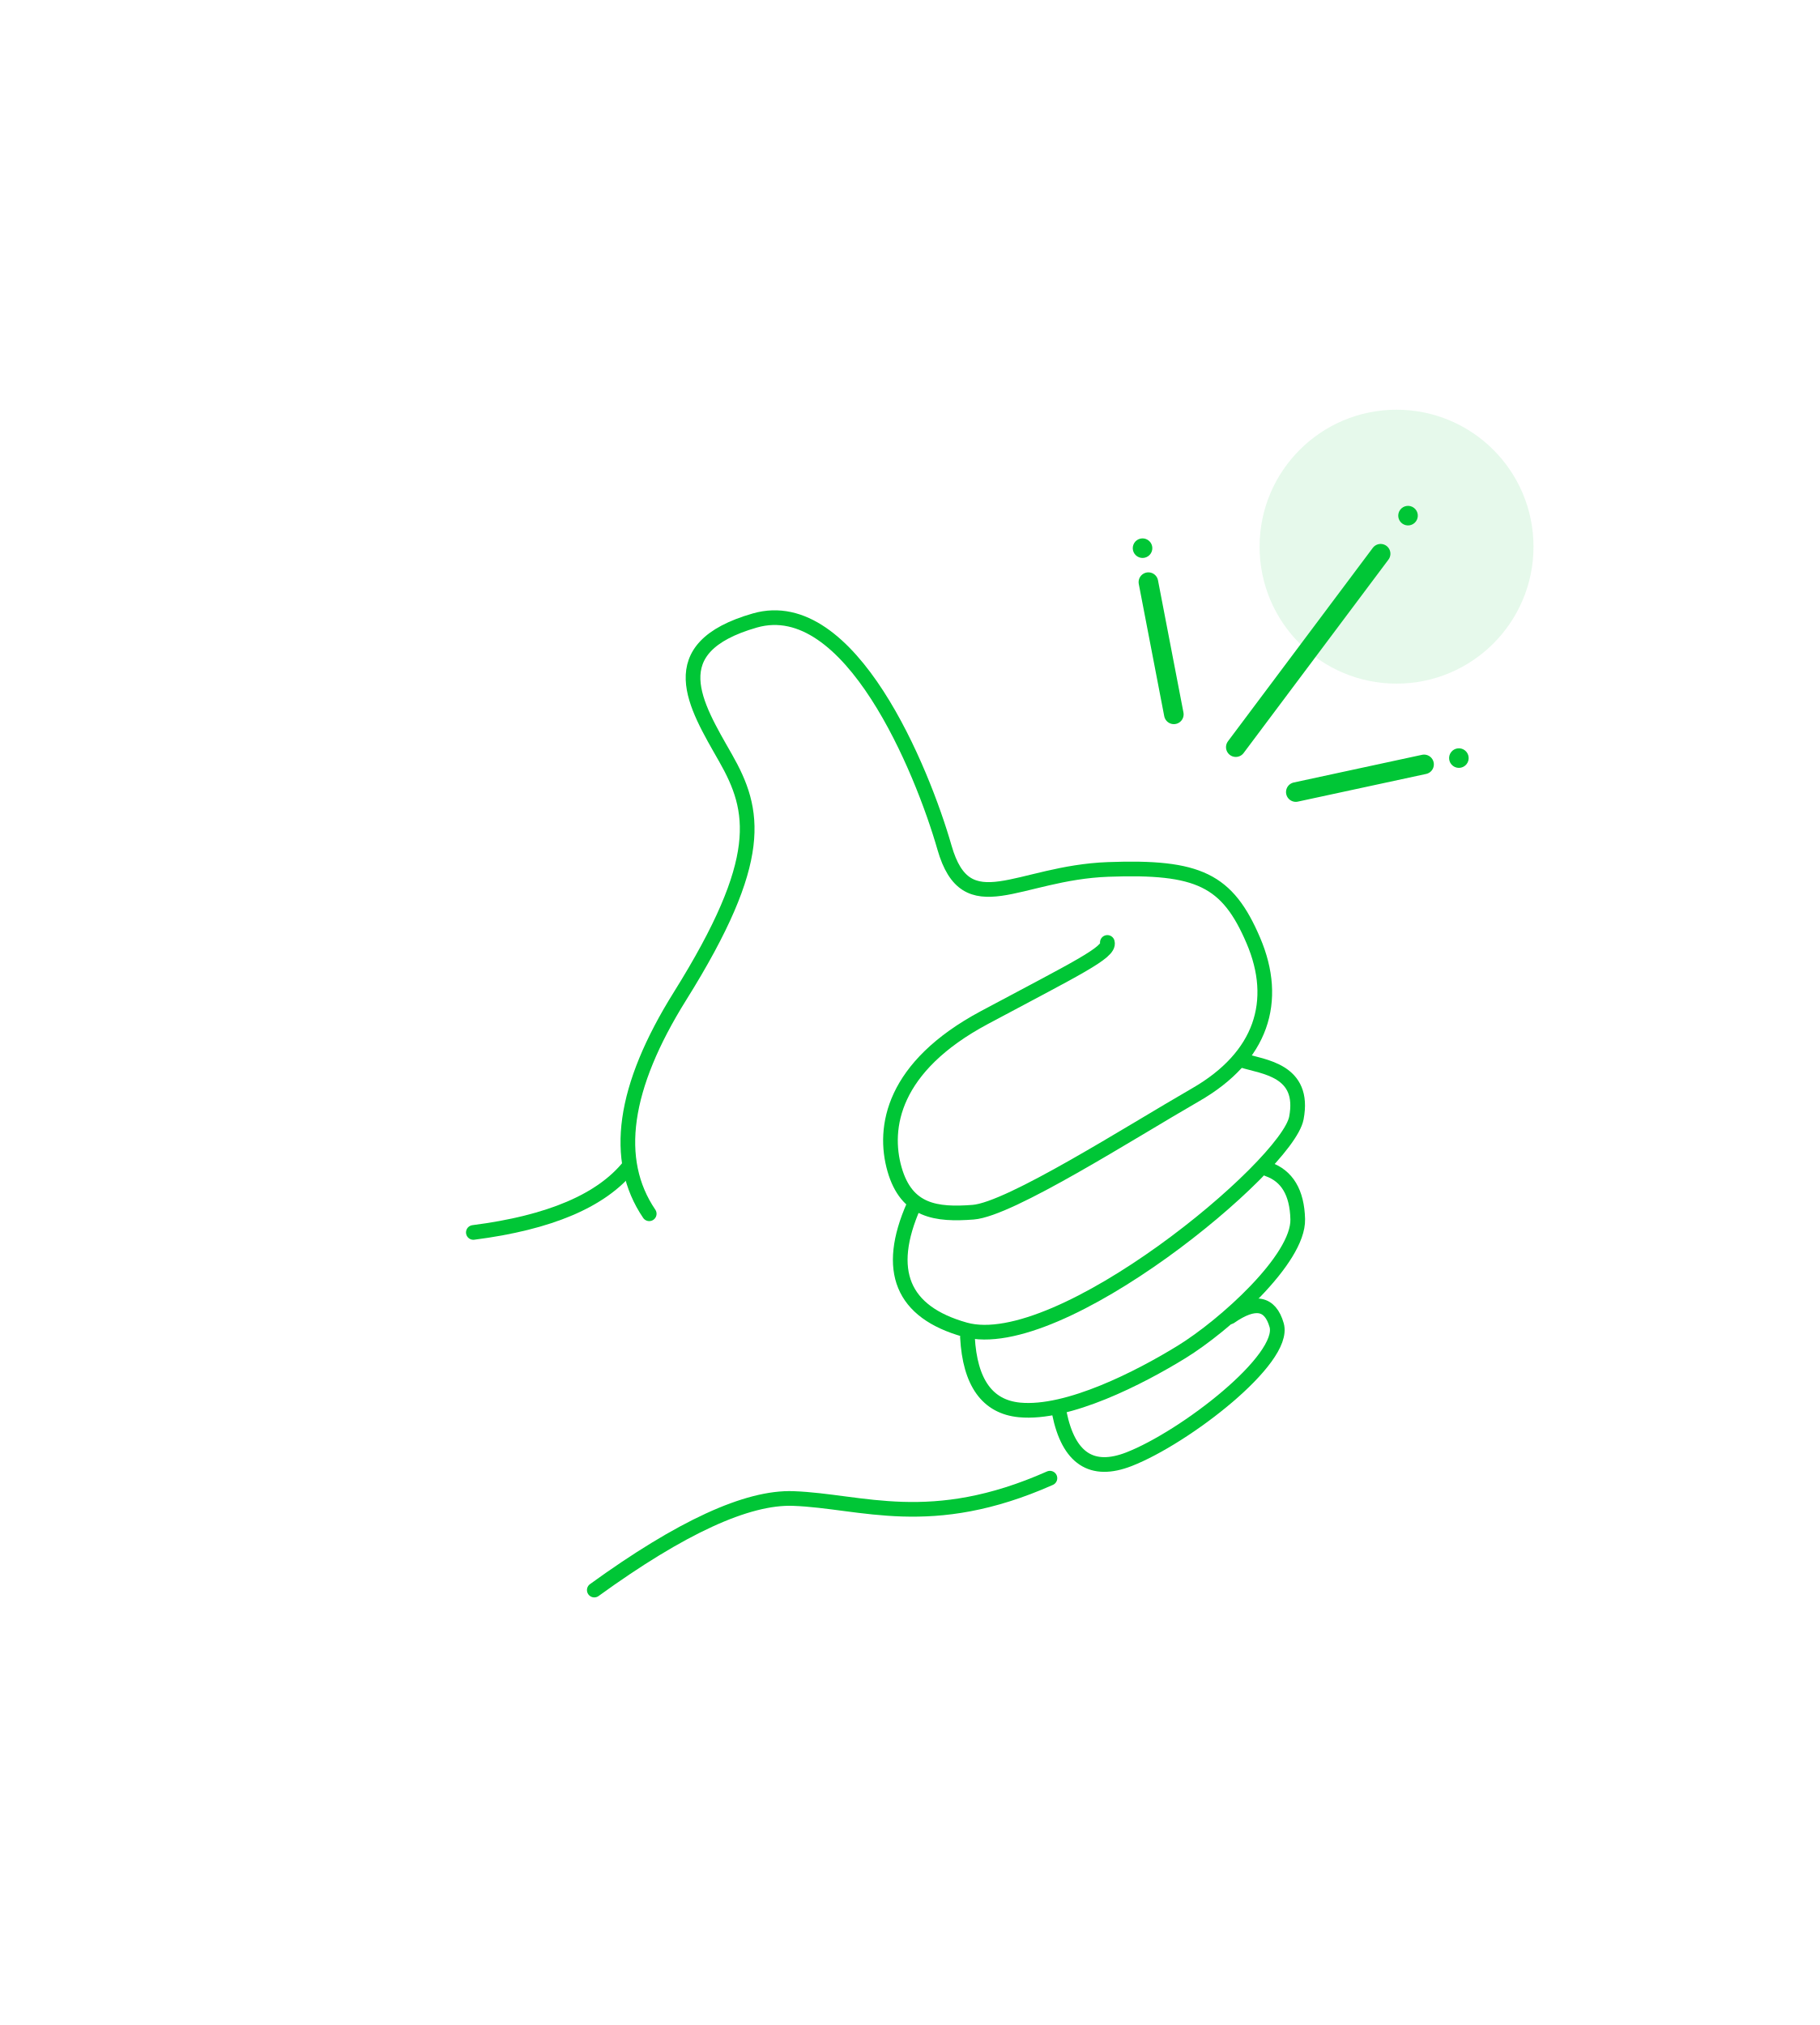
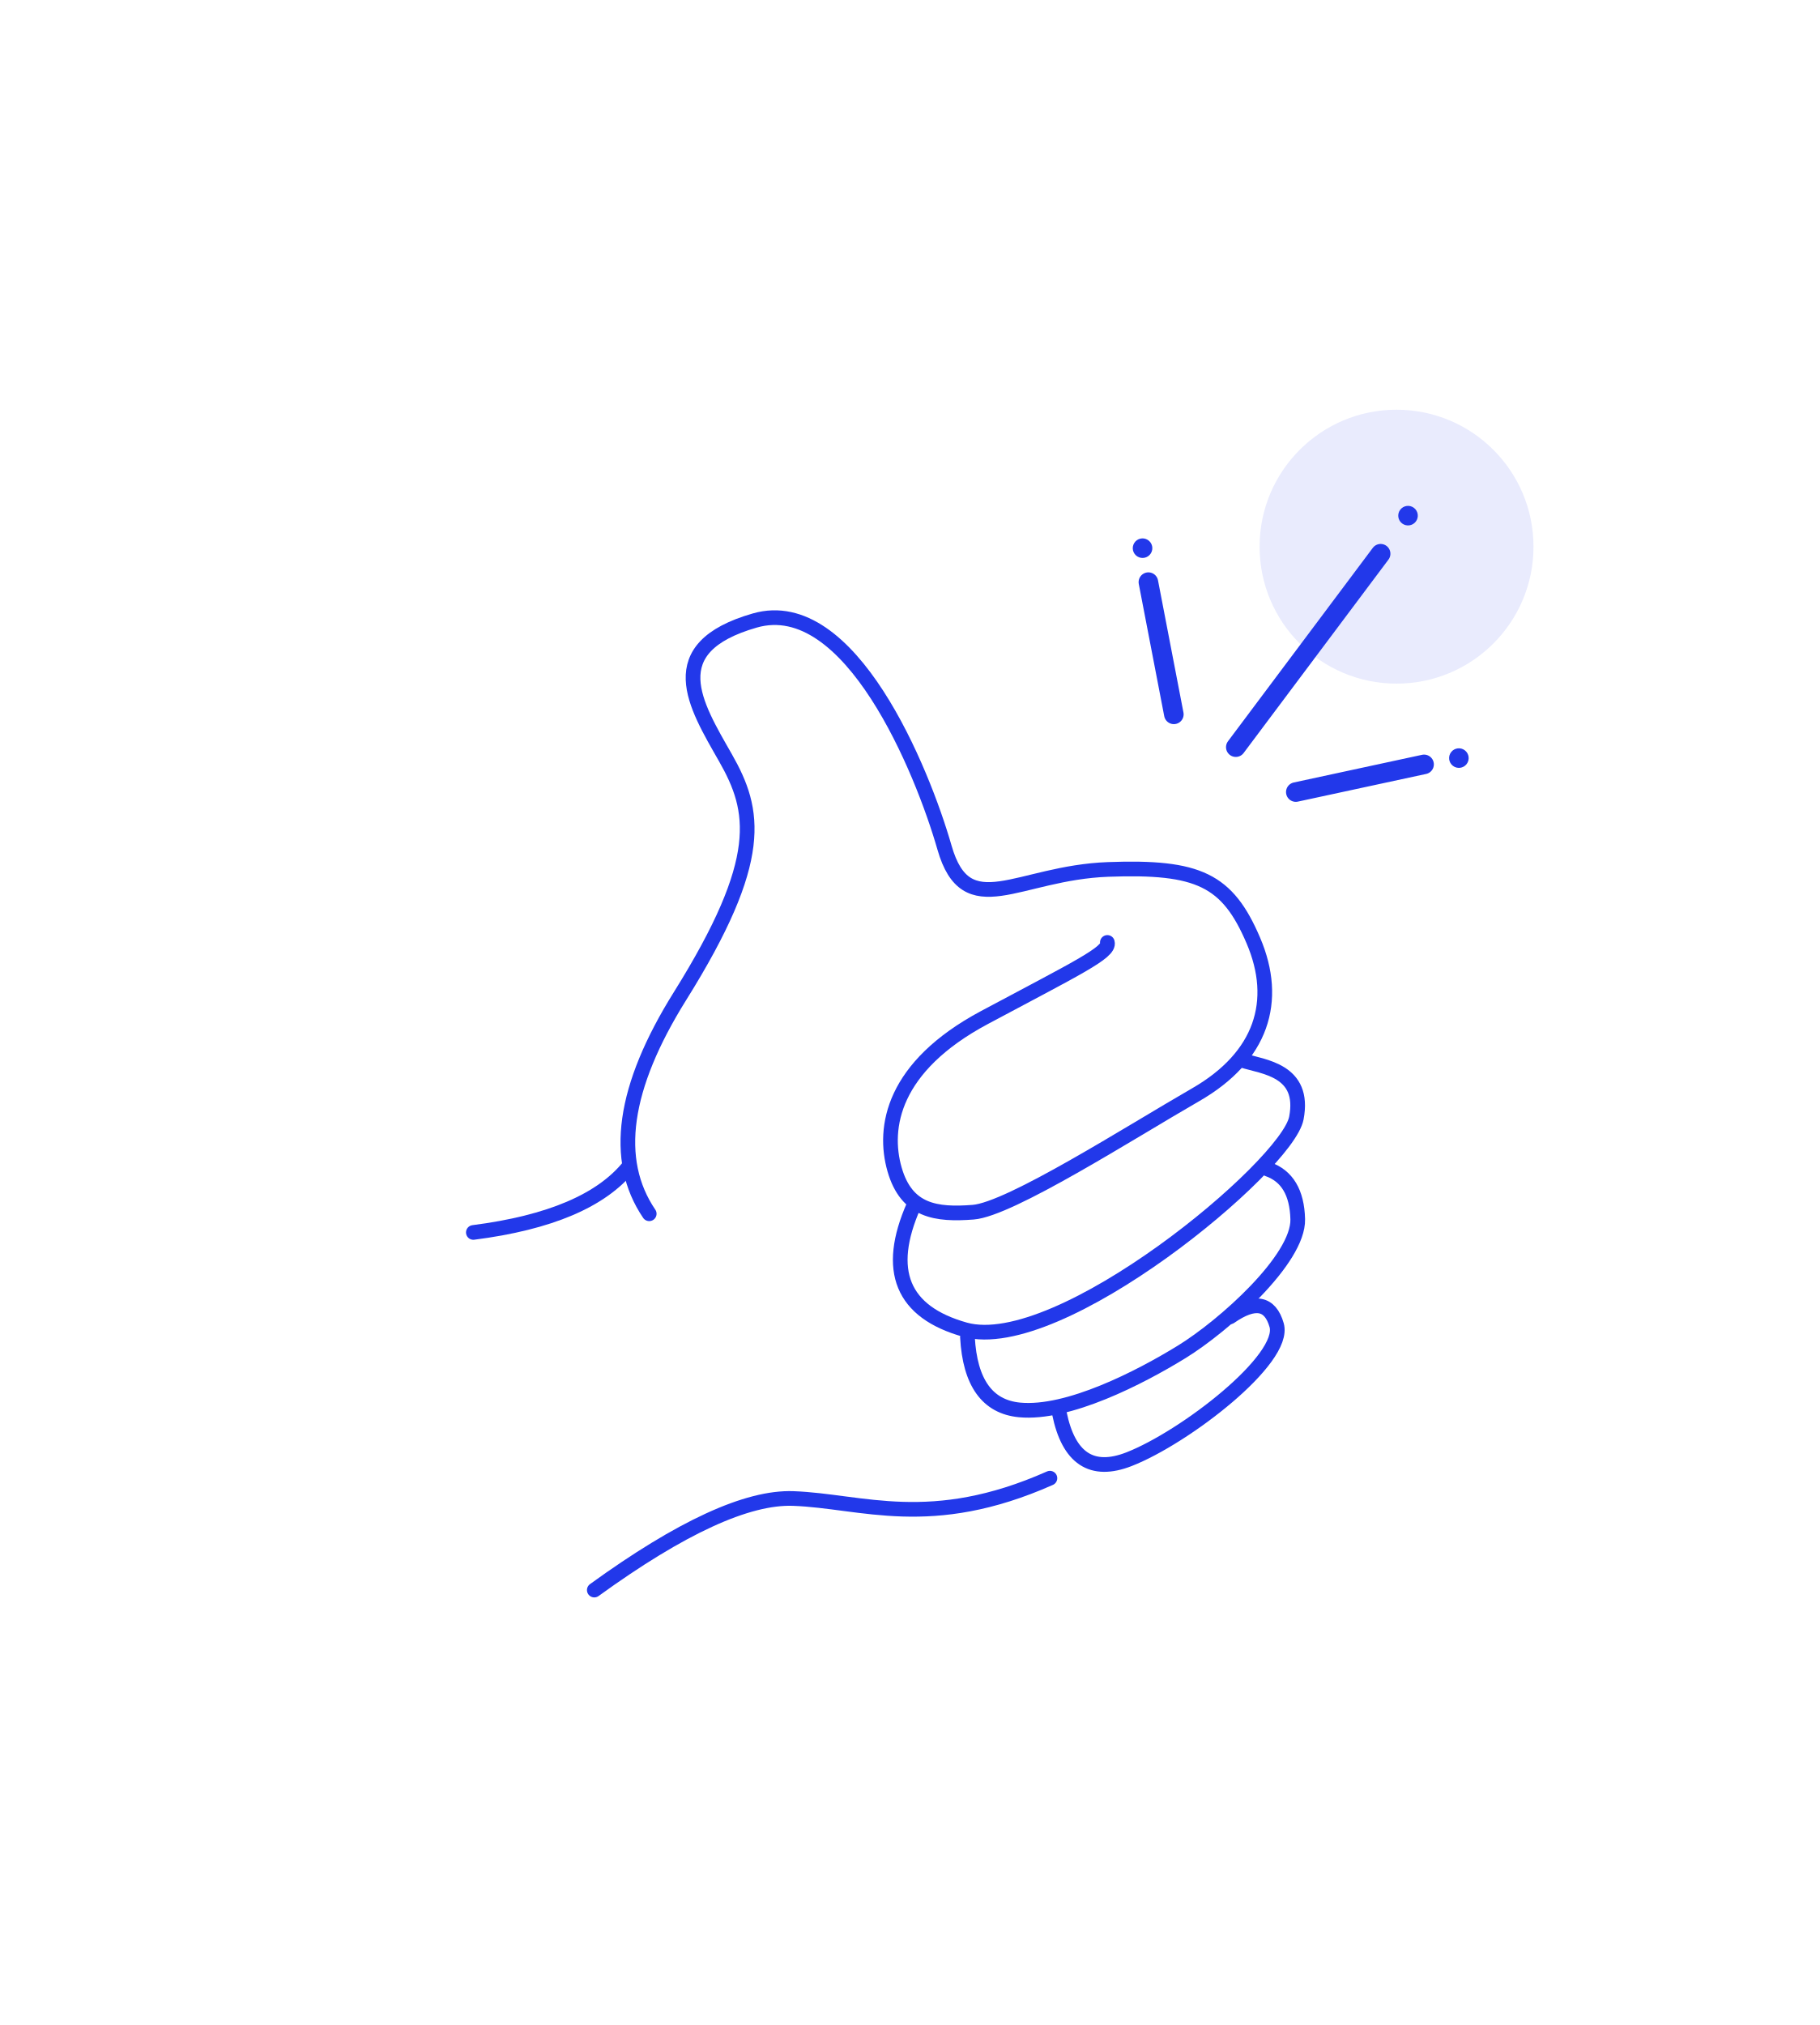
<svg xmlns="http://www.w3.org/2000/svg" viewBox="0 0 186 207" version="1.1">
  <g id="Reputation-icon" stroke="none" stroke-width="1" fill="none" fill-rule="evenodd">
    <g id="Group-22" transform="translate(34, 40)">
-       <g id="Group" transform="translate(53.67076, 68.78945) rotate(-16) translate(-53.67076, -68.78945) translate(11.17076, 22.28945)" stroke="#00C636" stroke-linecap="round" stroke-width="1.5">
+       <g id="Group" transform="translate(53.67076, 68.78945) rotate(-16) translate(-53.67076, -68.78945) translate(11.17076, 22.28945)" stroke="#2238ea" stroke-linecap="round" stroke-width="1.5">
        <g id="Group-2">
          <path d="M0,52.2 C7.773,53.39 13.5,52.682 17.181,50.077" id="Path-3" />
          <path d="M17.809,55.32 C15.737,49.003 18.792,42.16 26.976,34.792 C39.251,23.74 39.617,18.698 38.148,12.657 C36.679,6.617 34.753,0 44.905,0 C55.057,0 57.142,19.499 57.142,27.66 C57.142,35.822 63.613,32.192 72.603,34.415 C81.592,36.637 84.034,38.807 84.872,45.488 C85.711,52.17 82.423,57.146 74.87,59.019 C67.317,60.892 53.384,65.051 49.683,64.293 C45.981,63.535 43.168,62.333 43.168,57.874 C43.168,53.416 45.866,47.723 56.261,45.488 C66.656,43.253 70.473,42.633 70.473,41.567" id="Path-4" />
          <path d="M44.035,61.967 C39.378,67.555 39.888,72.102 45.567,75.606 C54.085,80.861 81.832,68.626 84.096,64.156 C86.359,59.686 82.295,58.203 80.423,56.968" id="Path-5" />
          <path d="M45.603,76.415 C44.568,80.947 45.591,83.819 48.674,85.031 C53.299,86.849 61.399,85.248 66.25,83.892 C71.101,82.537 80.356,78.088 81.383,74.127 C82.068,71.486 81.558,69.566 79.853,68.365" id="Path-6" />
          <path d="M52.493,86.469 C52.124,91.175 53.975,93.337 58.046,92.957 C64.152,92.387 76.325,87.554 76.325,83.944 C76.325,81.536 74.876,80.827 71.977,81.815" id="Path-7" />
          <path d="M1.809,90.749 C12.087,87.027 19.464,85.897 23.939,87.358 C30.651,89.55 36.495,94.436 49.734,92.593" id="Path-8" />
        </g>
      </g>
-       <circle id="Oval" fill-opacity="0.1" fill="#00C636" cx="108.763" cy="15.882" r="14" />
+       <circle id="Oval" fill-opacity="0.1" fill="#2238ea" cx="108.763" cy="15.882" r="14" />
      <g id="Group-13" transform="translate(100.6907, 24.10046) rotate(32) translate(-100.6907, -24.10046) translate(80.24347, 8.458567)">
-         <line x1="27.497" y1="31.124" x2="37.118" y2="21.776" id="Path-2" stroke="#00C636" stroke-width="2" stroke-linecap="round" />
-         <line x1="19.862" y1="30.482" x2="21.941" y2="5.868" id="Path-9" stroke="#00C636" stroke-width="2" stroke-linecap="round" />
-         <line x1="12.715" y1="30.994" x2="3.346" y2="20.912" id="Path-10" stroke="#00C636" stroke-width="2" stroke-linecap="round" />
-         <circle id="Oval" fill="#00C636" cx="1" cy="18.284" r="1" />
-         <circle id="Oval-Copy" fill="#00C636" transform="translate(22.25275, 1.08335) rotate(5) translate(-22.25275, -1.08335) " cx="22.253" cy="1.083" r="1" />
-         <circle id="Oval-Copy-2" fill="#00C636" transform="translate(39.79542, 19.34501) rotate(6) translate(-39.79542, -19.34501) " cx="39.795" cy="19.345" r="1" />
+         <line x1="27.497" y1="31.124" x2="37.118" y2="21.776" id="Path-2" stroke="#2238ea" stroke-width="2" stroke-linecap="round" />
+         <line x1="19.862" y1="30.482" x2="21.941" y2="5.868" id="Path-9" stroke="#2238ea" stroke-width="2" stroke-linecap="round" />
+         <line x1="12.715" y1="30.994" x2="3.346" y2="20.912" id="Path-10" stroke="#2238ea" stroke-width="2" stroke-linecap="round" />
+         <circle id="Oval" fill="#2238ea" cx="1" cy="18.284" r="1" />
+         <circle id="Oval-Copy" fill="#2238ea" transform="translate(22.25275, 1.08335) rotate(5) translate(-22.25275, -1.08335) " cx="22.253" cy="1.083" r="1" />
+         <circle id="Oval-Copy-2" fill="#2238ea" transform="translate(39.79542, 19.34501) rotate(6) translate(-39.79542, -19.34501) " cx="39.795" cy="19.345" r="1" />
      </g>
    </g>
  </g>
</svg>
